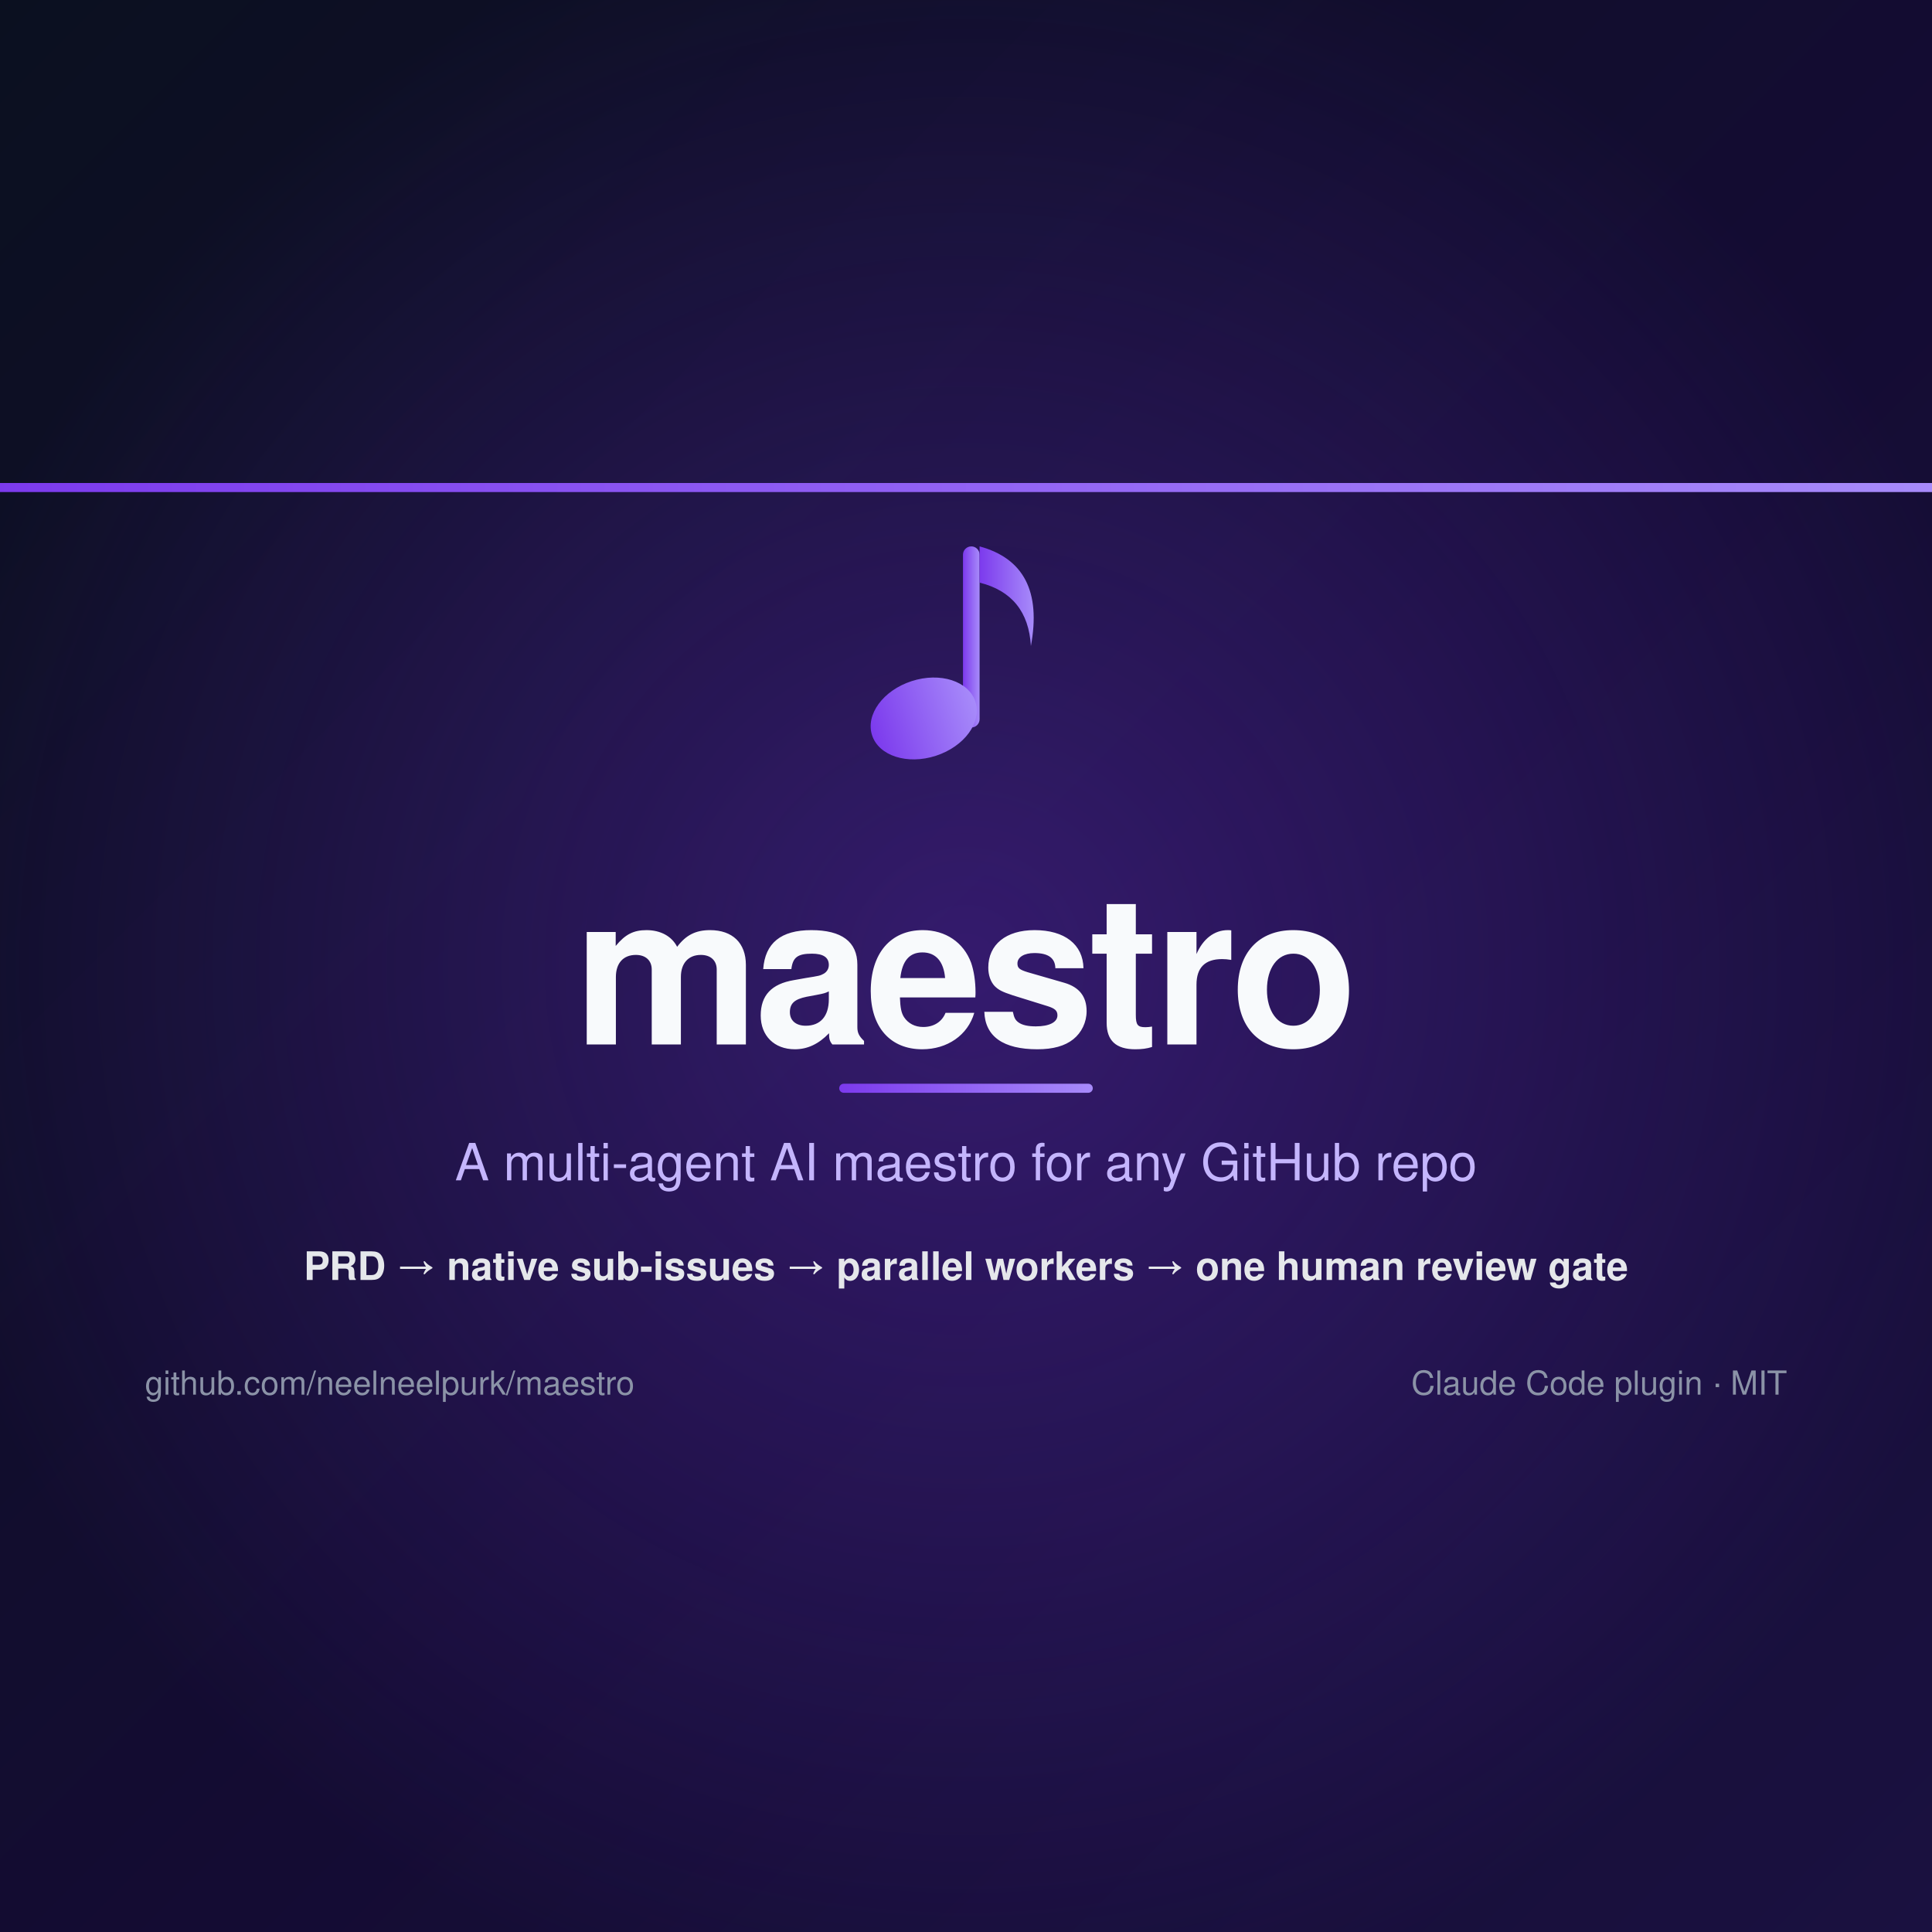
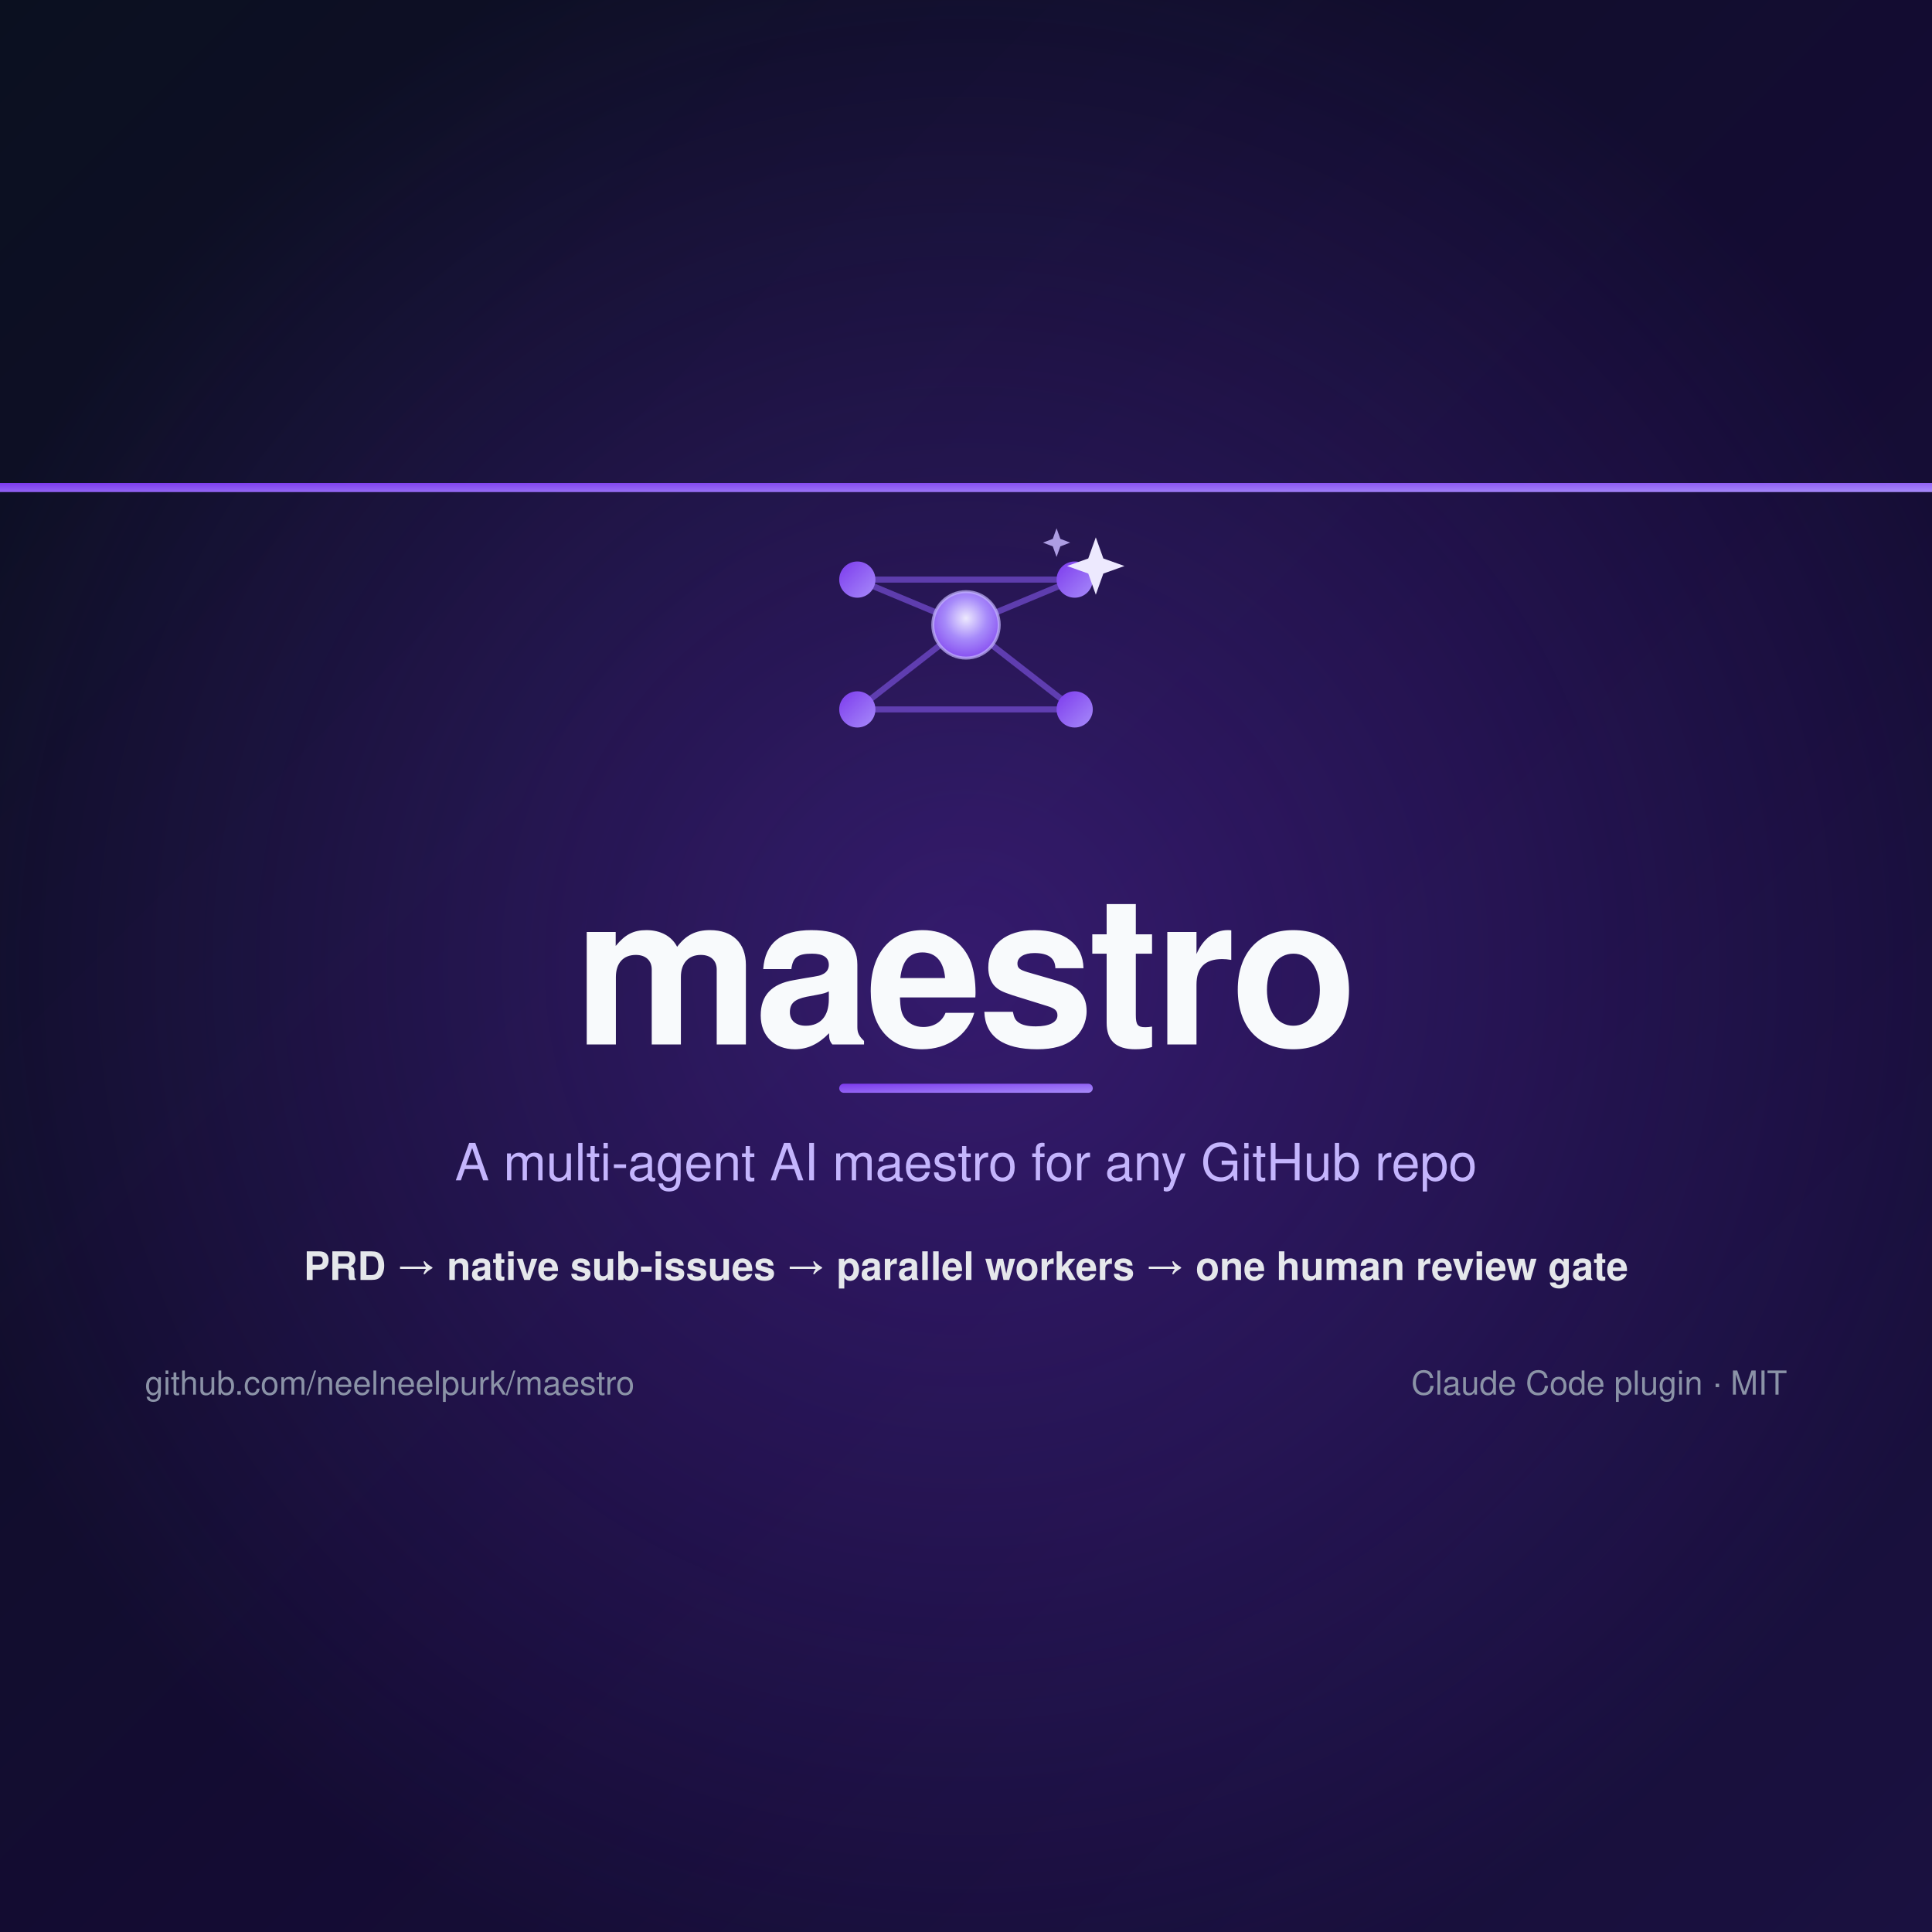
<svg xmlns="http://www.w3.org/2000/svg" width="1280" height="1280" viewBox="0 0 1280 1280" font-family="-apple-system, BlinkMacSystemFont, 'Segoe UI', Helvetica, Arial, sans-serif">
  <defs>
    <linearGradient id="bg" x1="0" y1="0" x2="1" y2="1">
      <stop offset="0" stop-color="#0B1020" />
      <stop offset="0.55" stop-color="#140C33" />
      <stop offset="1" stop-color="#1A1140" />
    </linearGradient>
-     <linearGradient id="accent" x1="0" y1="0" x2="1" y2="0">
+     <linearGradient id="accent" x1="0" y1="0" x2="1" y2="1">
      <stop offset="0" stop-color="#7C3AED" />
      <stop offset="1" stop-color="#A78BFA" />
    </linearGradient>
    <radialGradient id="glow" cx="0.5" cy="0.5" r="0.55">
      <stop offset="0" stop-color="#7C3AED" stop-opacity="0.32" />
      <stop offset="1" stop-color="#7C3AED" stop-opacity="0" />
    </radialGradient>
+     <radialGradient id="hub" cx="0.5" cy="0.4" r="0.7">
+       <stop offset="0" stop-color="#EDE9FE" />
+       <stop offset="0.45" stop-color="#A78BFA" />
+       <stop offset="1" stop-color="#7C3AED" />
+     </radialGradient>
  </defs>
  <rect width="1280" height="1280" fill="url(#bg)" />
  <rect width="1280" height="1280" fill="url(#glow)" />
  <rect x="0" y="320" width="1280" height="6" fill="url(#accent)" />
-   <g transform="translate(560,356)">
-     <rect x="78" y="6" width="11" height="120" rx="5.5" fill="url(#accent)" />
-     <path d="M89 6 q44 12 34 66 q-2 -34 -34 -42 z" fill="url(#accent)" />
-     <ellipse cx="52" cy="120" rx="36" ry="26" fill="url(#accent)" transform="rotate(-18 52 120)" />
+   <g stroke="#8B5CF6" stroke-width="4" stroke-linecap="round" opacity="0.55" fill="none">
+     <line x1="640" y1="414" x2="568" y2="384" />
+     <line x1="640" y1="414" x2="568" y2="470" />
+     <line x1="640" y1="414" x2="712" y2="384" />
+     <line x1="640" y1="414" x2="712" y2="470" />
+     <line x1="568" y1="384" x2="712" y2="384" />
+     <line x1="568" y1="470" x2="712" y2="470" />
  </g>
+   <g fill="url(#accent)">
+     <circle cx="568" cy="384" r="12" />
+     <circle cx="568" cy="470" r="12" />
+     <circle cx="712" cy="384" r="12" />
+     <circle cx="712" cy="470" r="12" />
+   </g>
+   <circle cx="640" cy="414" r="22" fill="url(#hub)" stroke="#C4B5FD" stroke-width="2" stroke-opacity="0.7" />
+   <path d="M726 356 L731 370 L745 375 L731 380 L726 394 L721 380 L707 375 L721 370 Z" fill="#EDE9FE" />
+   <path d="M700 350 L702.5 357 L709 359.5 L702.5 362 L700 369 L697.5 362 L691 359.5 L697.5 357 Z" fill="#C4B5FD" opacity="0.85" />
  <text x="640" y="692" text-anchor="middle" font-size="138" font-weight="800" letter-spacing="-3" fill="#F8FAFC">maestro</text>
  <rect x="556" y="718" width="168" height="6" rx="3" fill="url(#accent)" />
  <text x="640" y="782" text-anchor="middle" font-size="34" font-weight="500" fill="#C4B5FD">A multi-agent AI maestro for any GitHub repo</text>
  <text x="640" y="848" text-anchor="middle" font-size="26" font-weight="600" fill="#E5E7EB">PRD  →  native sub-issues  →  parallel workers  →  one human review gate</text>
  <text x="96" y="924" font-size="22" font-weight="500" fill="#8B93A7">github.com/neelneelpurk/maestro</text>
  <text x="1184" y="924" text-anchor="end" font-size="22" font-weight="500" fill="#8B93A7">Claude Code plugin · MIT</text>
</svg>
